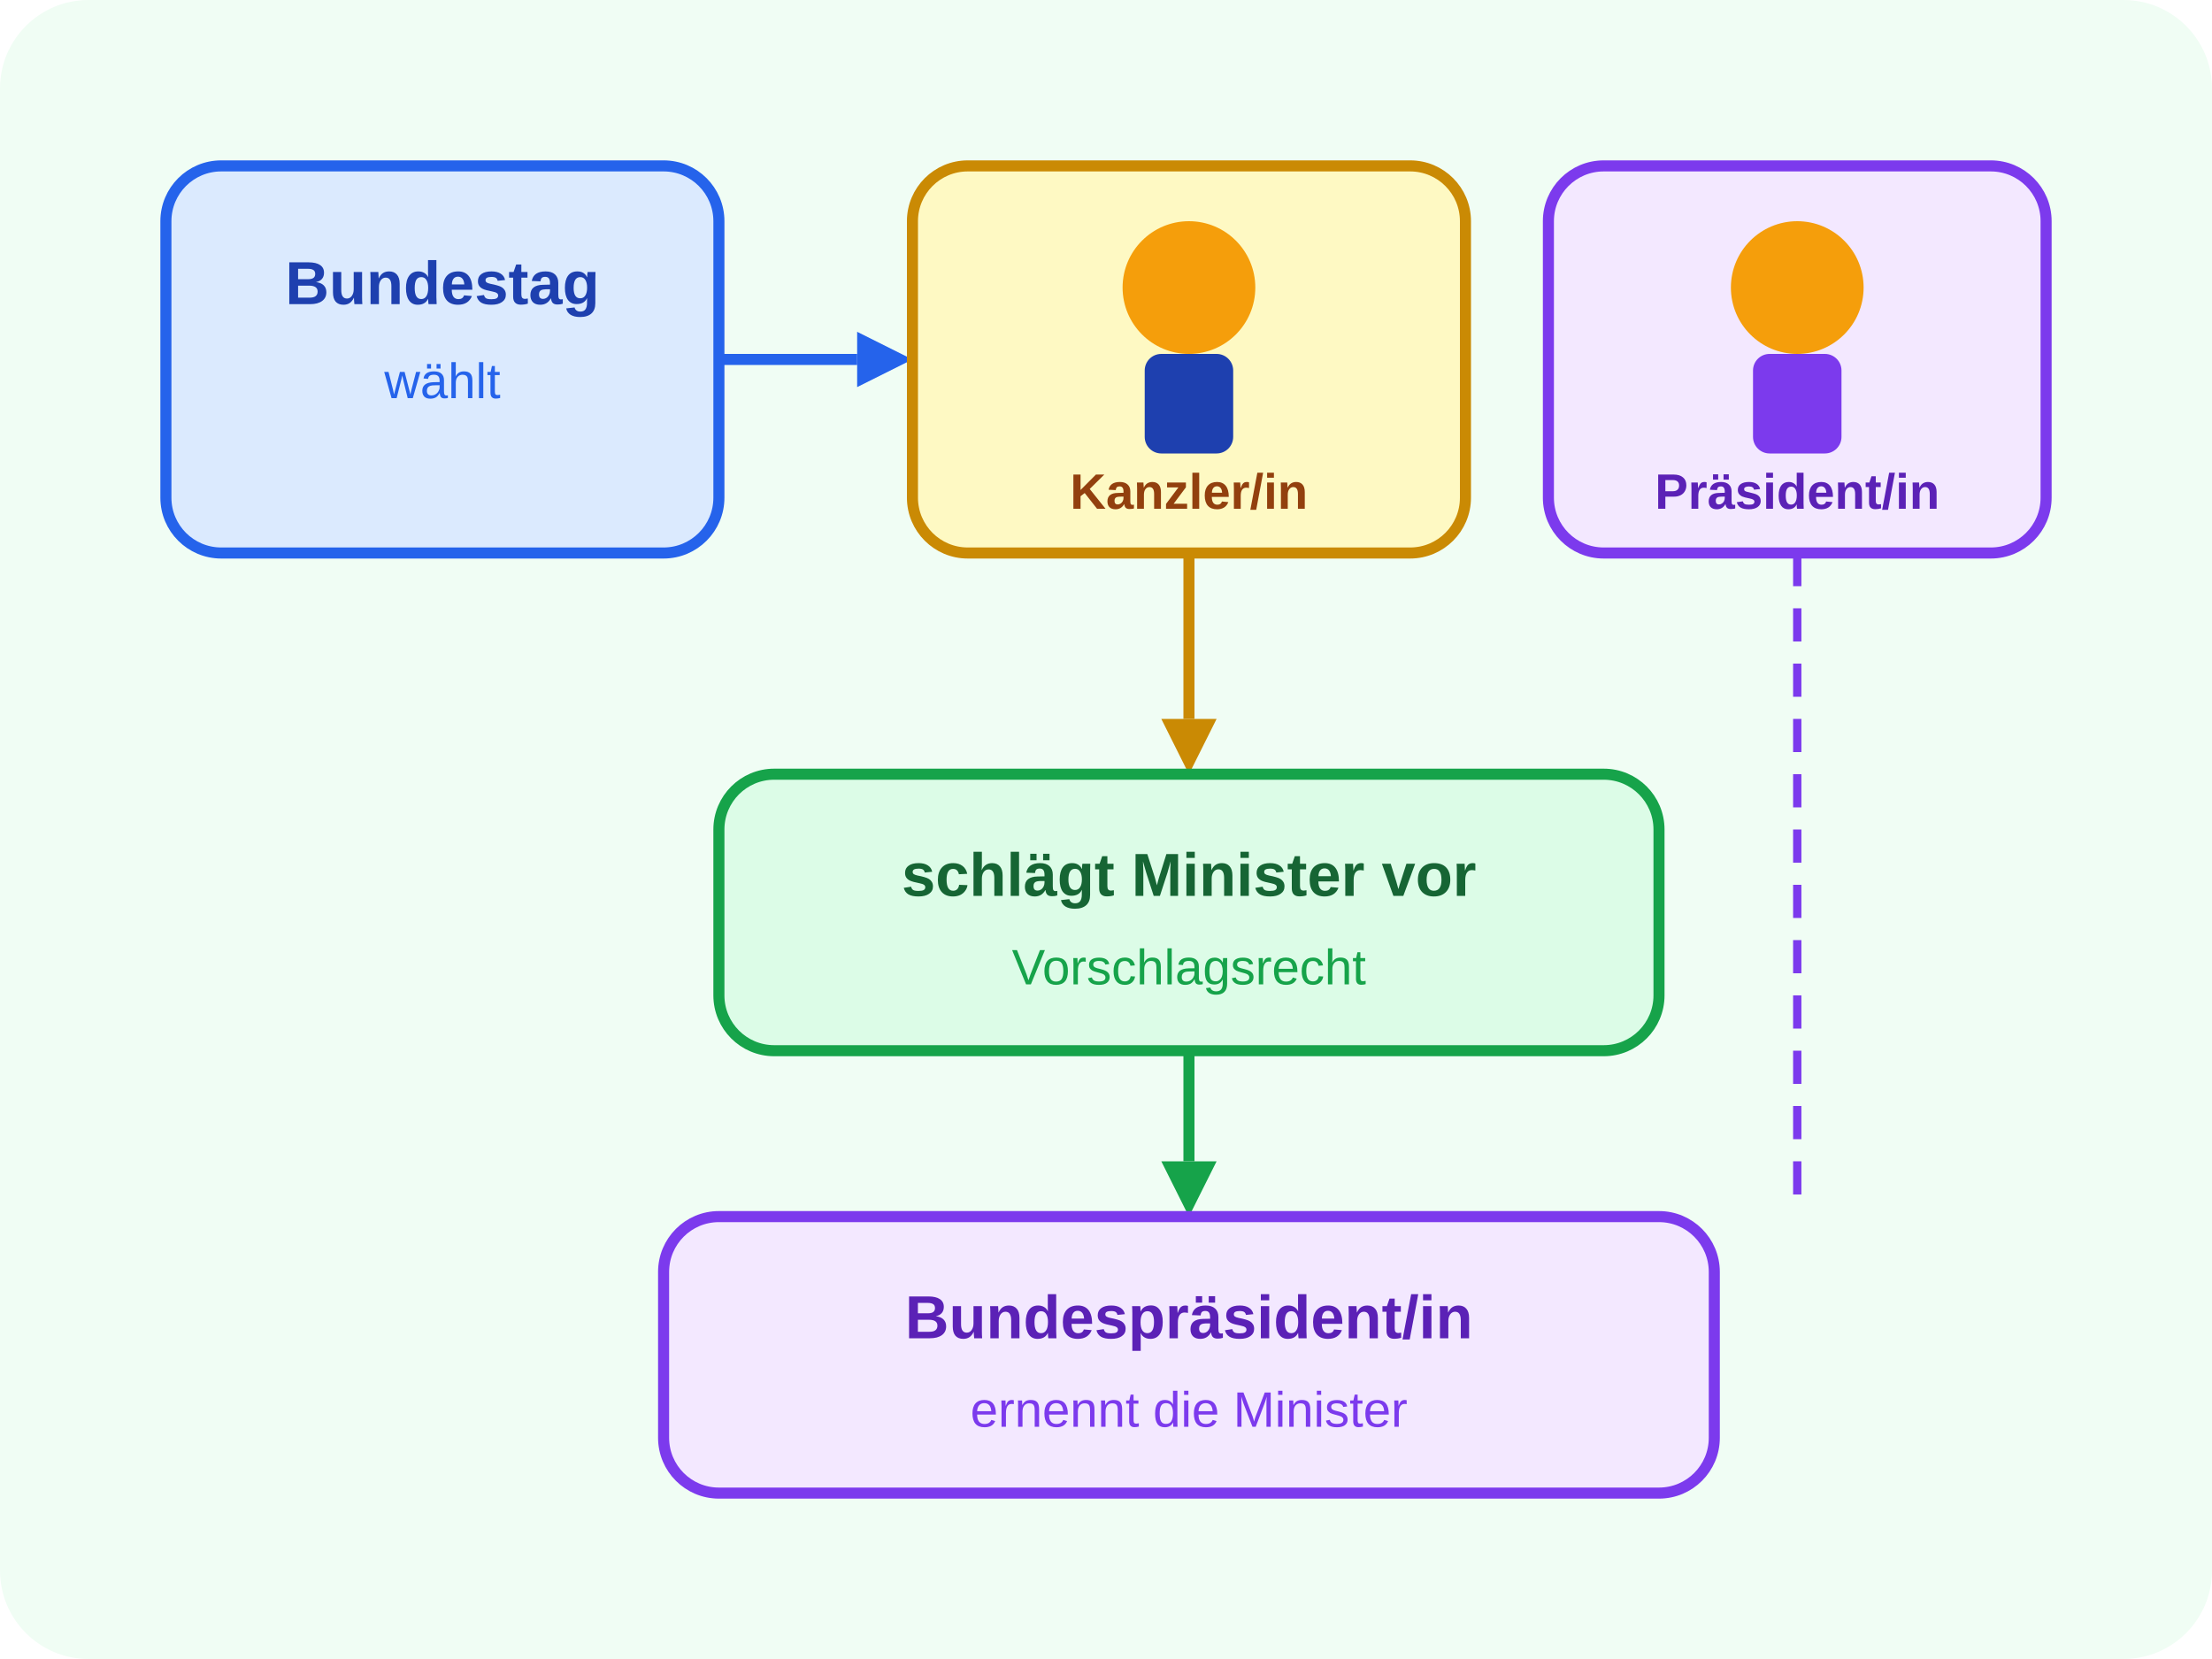
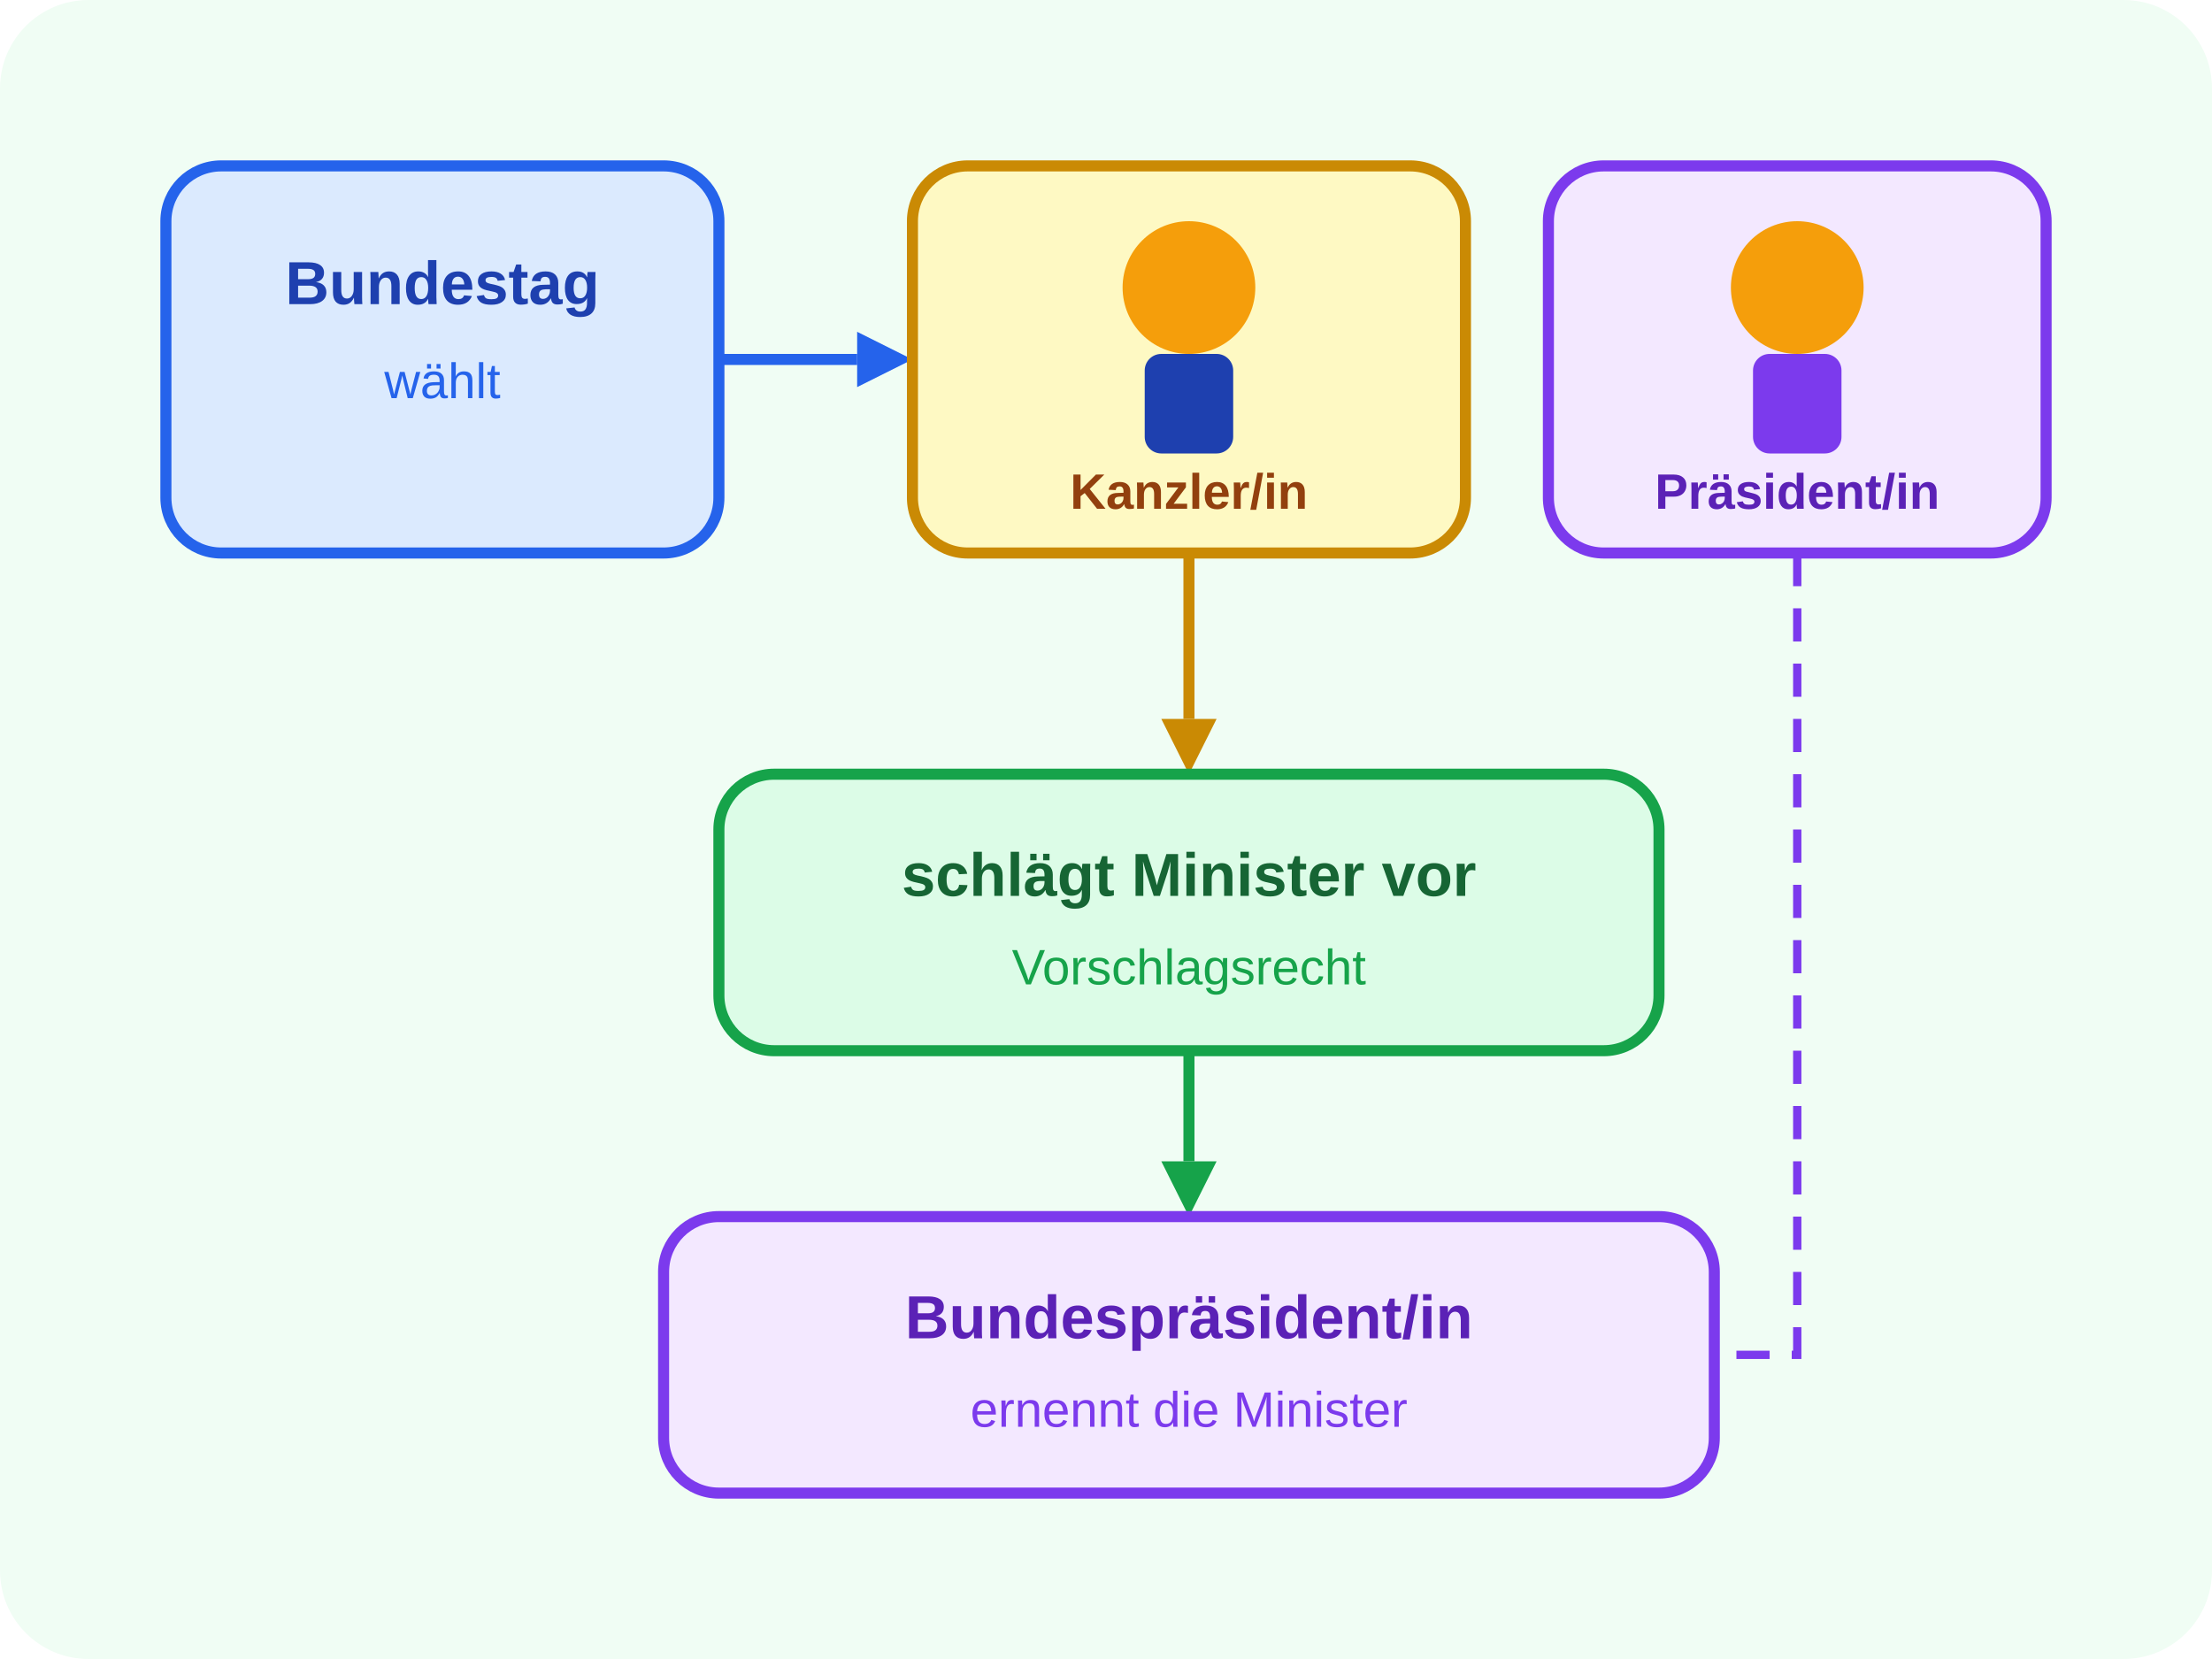
<svg xmlns="http://www.w3.org/2000/svg" viewBox="0 0 400 300" fill="none">
  <rect width="400" height="300" rx="16" fill="#F0FDF4" />
  <rect x="30" y="30" width="100" height="70" rx="10" fill="#DBEAFE" stroke="#2563EB" stroke-width="2" />
  <text x="80" y="55" text-anchor="middle" font-family="Arial, sans-serif" font-size="11" font-weight="bold" fill="#1E40AF">Bundestag</text>
  <text x="80" y="72" text-anchor="middle" font-family="Arial, sans-serif" font-size="9" fill="#2563EB">wählt</text>
  <line x1="130" y1="65" x2="155" y2="65" stroke="#2563EB" stroke-width="2" />
  <polygon points="155,60 165,65 155,70" fill="#2563EB" />
  <rect x="165" y="30" width="100" height="70" rx="10" fill="#FEF9C3" stroke="#CA8A04" stroke-width="2" />
  <circle cx="215" cy="52" r="12" fill="#F59E0B" />
  <rect x="207" y="64" width="16" height="18" rx="3" fill="#1E40AF" />
  <text x="215" y="92" text-anchor="middle" font-family="Arial, sans-serif" font-size="9" font-weight="bold" fill="#92400E">Kanzler/in</text>
  <line x1="215" y1="100" x2="215" y2="130" stroke="#CA8A04" stroke-width="2" />
  <polygon points="210,130 220,130 215,140" fill="#CA8A04" />
  <rect x="130" y="140" width="170" height="50" rx="10" fill="#DCFCE7" stroke="#16A34A" stroke-width="2" />
  <text x="215" y="162" text-anchor="middle" font-family="Arial, sans-serif" font-size="11" font-weight="bold" fill="#166534">schlägt Minister vor</text>
  <text x="215" y="178" text-anchor="middle" font-family="Arial, sans-serif" font-size="9" fill="#16A34A">Vorschlagsrecht</text>
  <line x1="215" y1="190" x2="215" y2="210" stroke="#16A34A" stroke-width="2" />
  <polygon points="210,210 220,210 215,220" fill="#16A34A" />
  <rect x="120" y="220" width="190" height="50" rx="10" fill="#F3E8FF" stroke="#7C3AED" stroke-width="2" />
  <text x="215" y="242" text-anchor="middle" font-family="Arial, sans-serif" font-size="11" font-weight="bold" fill="#5B21B6">Bundespräsident/in</text>
  <text x="215" y="258" text-anchor="middle" font-family="Arial, sans-serif" font-size="9" fill="#7C3AED">ernennt die Minister</text>
  <rect x="280" y="30" width="90" height="70" rx="10" fill="#F3E8FF" stroke="#7C3AED" stroke-width="2" />
  <circle cx="325" cy="52" r="12" fill="#F59E0B" />
  <rect x="317" y="64" width="16" height="18" rx="3" fill="#7C3AED" />
  <text x="325" y="92" text-anchor="middle" font-family="Arial, sans-serif" font-size="9" font-weight="bold" fill="#5B21B6">Präsident/in</text>
-   <line x1="325" y1="100" x2="325" y2="220" stroke="#7C3AED" stroke-width="1.5" stroke-dasharray="6,4" />
+   <path d="M325,100 L325,245 L310,245" stroke="#7C3AED" stroke-width="1.5" stroke-dasharray="6,4" fill="none" />
</svg>
